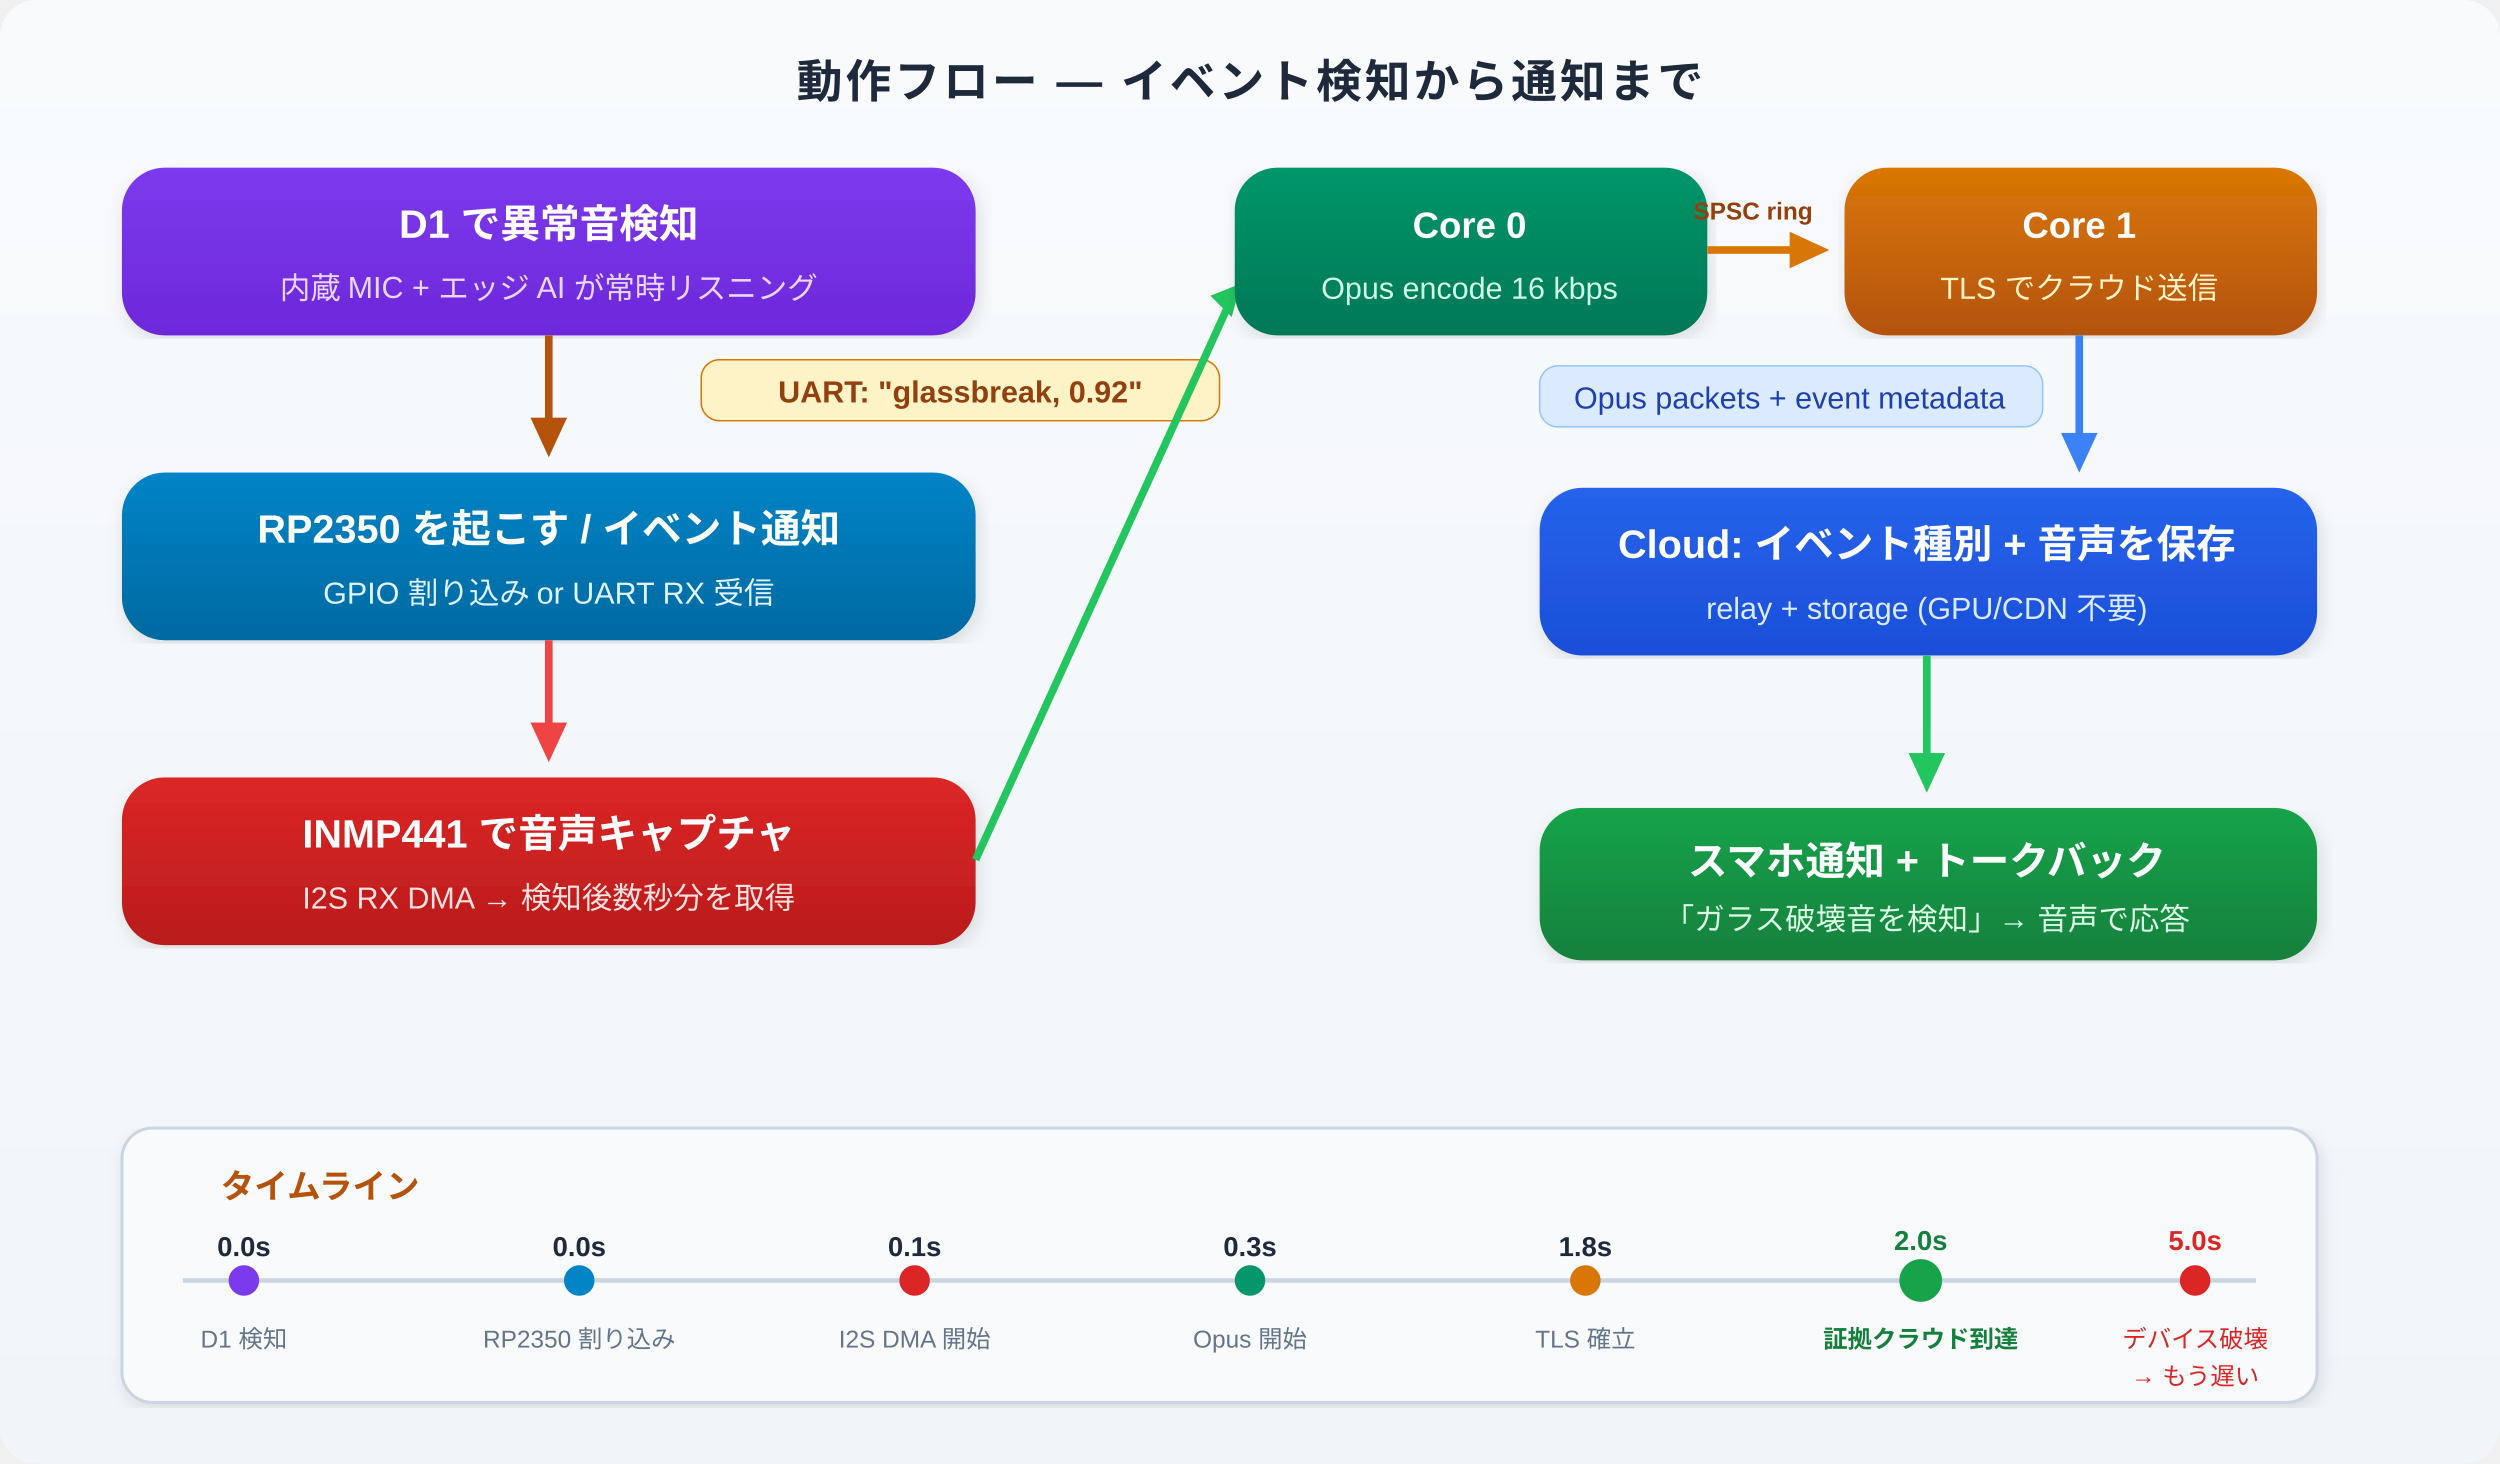
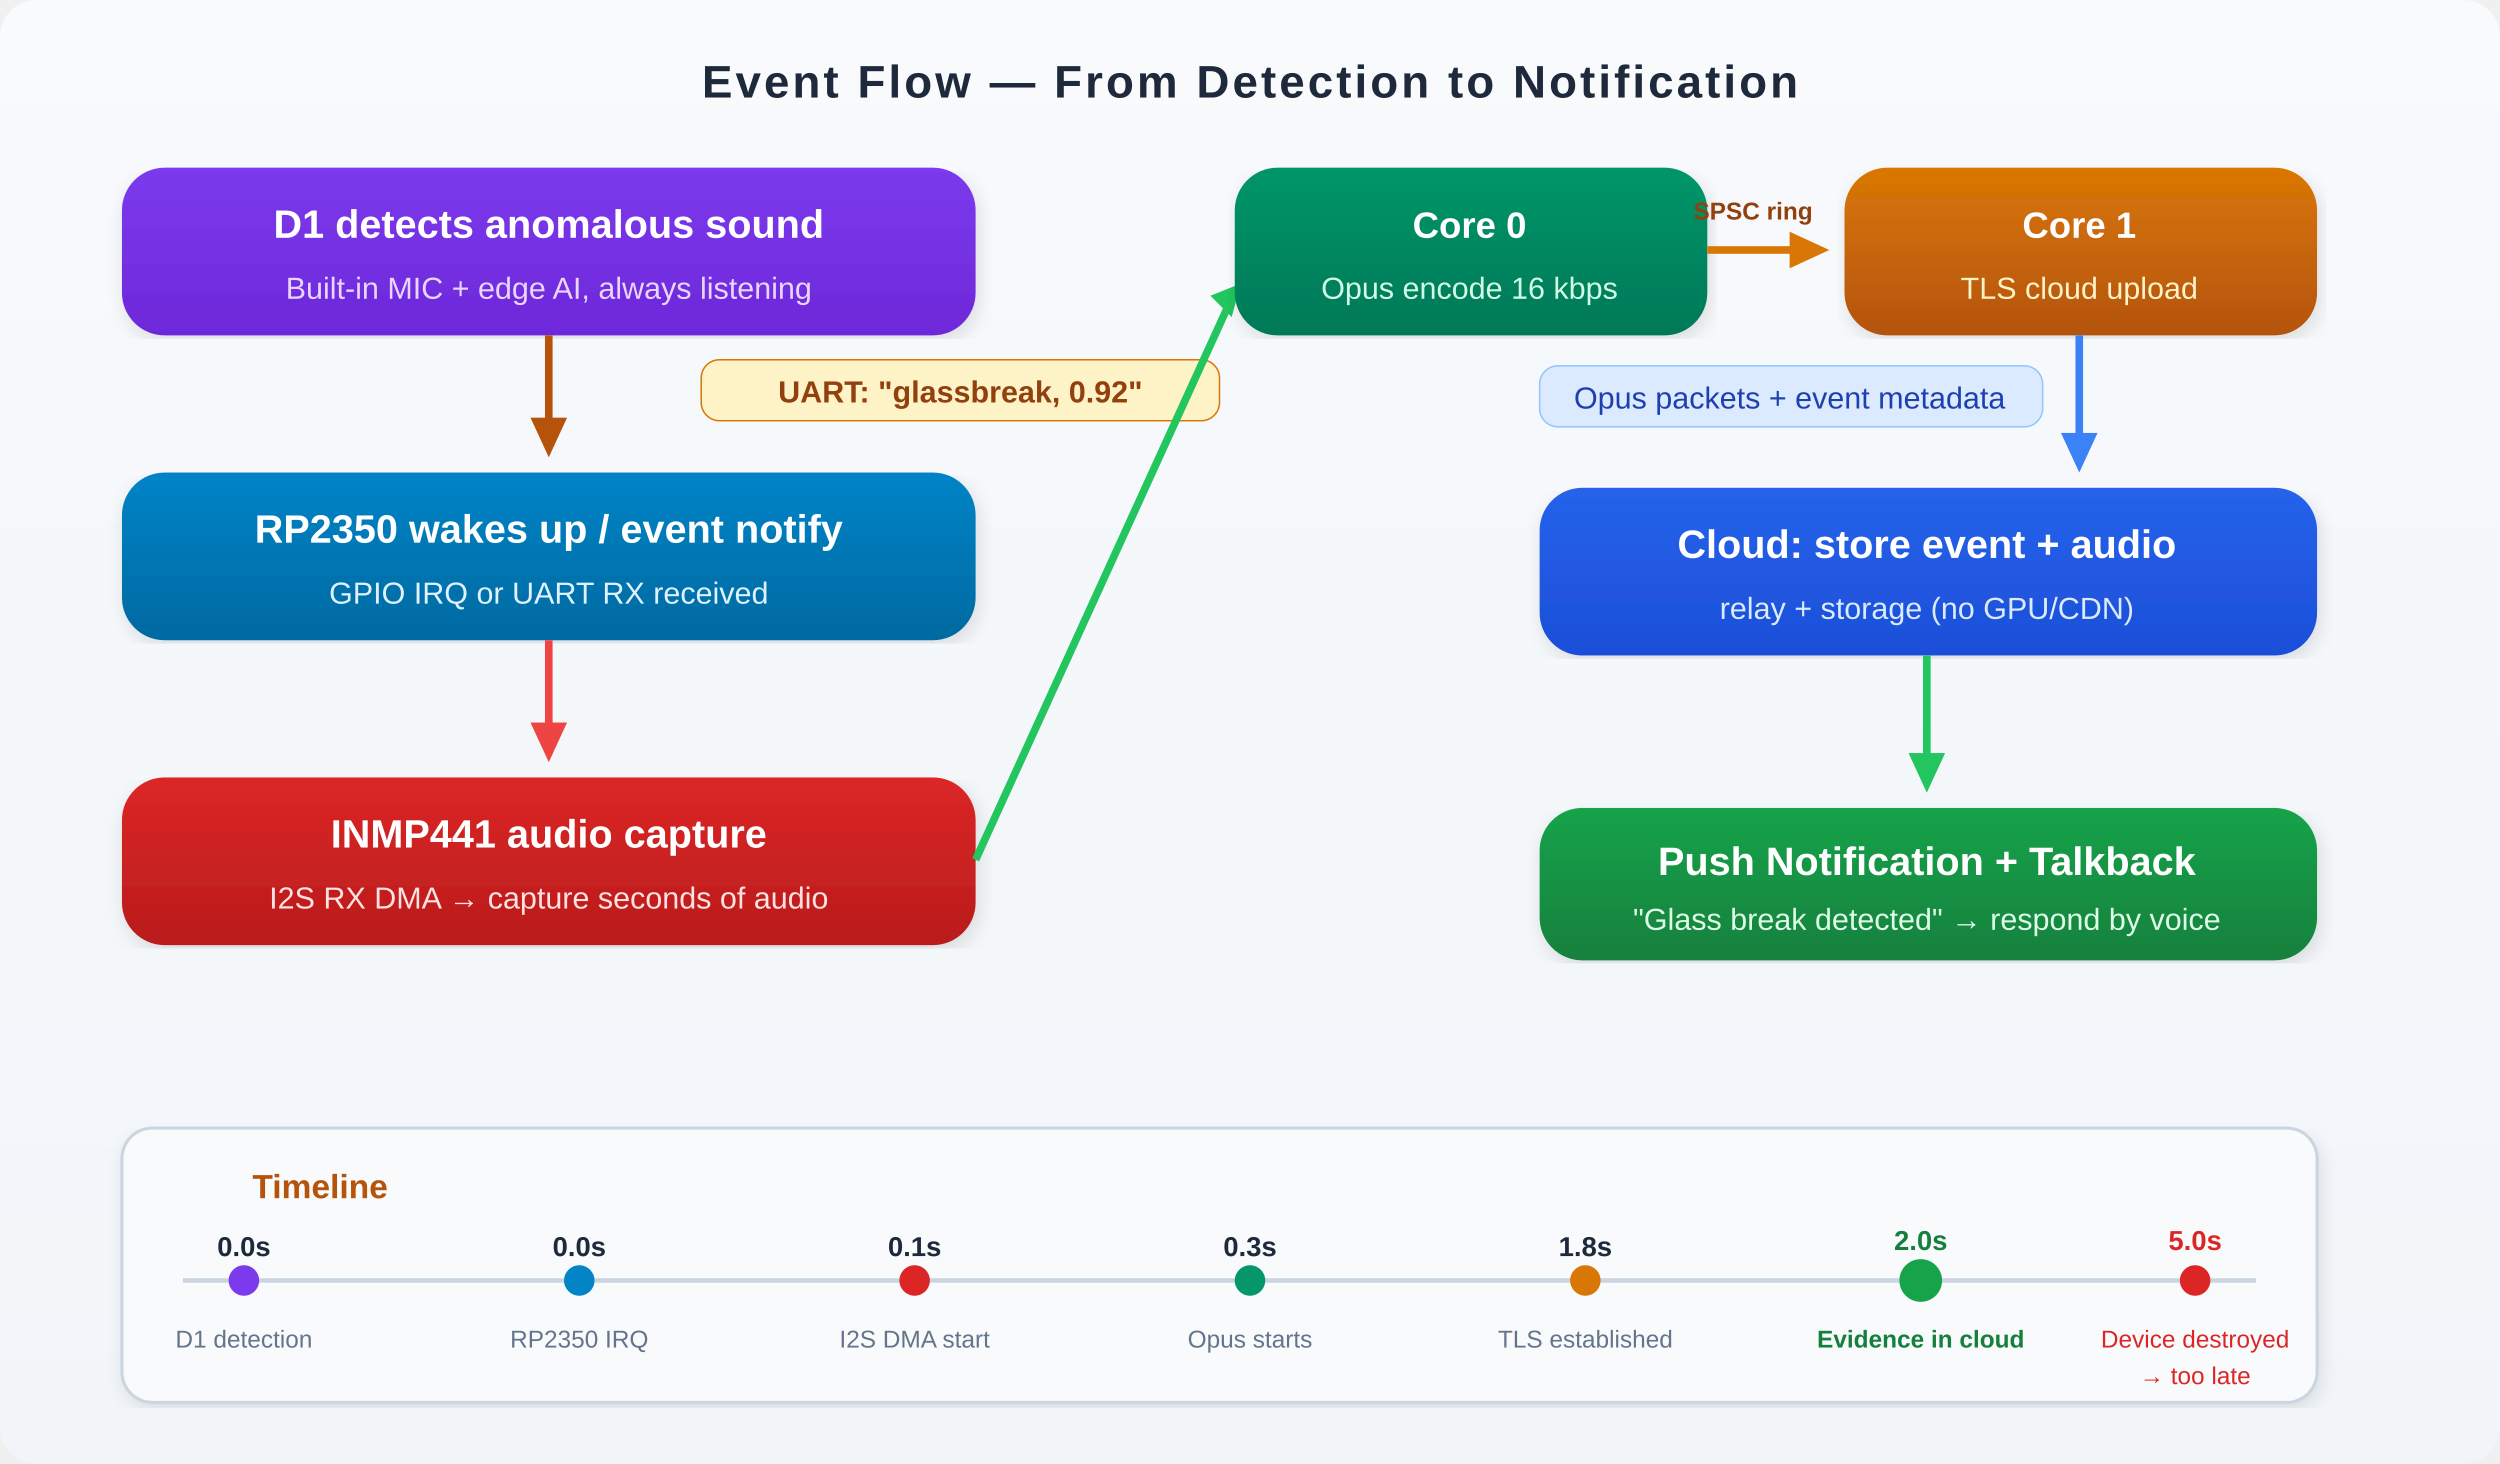
<svg xmlns="http://www.w3.org/2000/svg" viewBox="0 0 820 480" font-family="'Helvetica Neue', Arial, sans-serif">
  <defs>
    <filter id="shadow" x="-2%" y="-2%" width="104%" height="104%">
      <feDropShadow dx="1" dy="2" stdDeviation="3" flood-opacity="0.12" />
    </filter>
    <linearGradient id="bgGrad" x1="0" y1="0" x2="0" y2="1">
      <stop offset="0%" stop-color="#f8fafc" />
      <stop offset="100%" stop-color="#f1f5f9" />
    </linearGradient>
    <linearGradient id="d1Grad" x1="0" y1="0" x2="0" y2="1">
      <stop offset="0%" stop-color="#7c3aed" />
      <stop offset="100%" stop-color="#6d28d9" />
    </linearGradient>
    <linearGradient id="rpGrad" x1="0" y1="0" x2="0" y2="1">
      <stop offset="0%" stop-color="#0284c7" />
      <stop offset="100%" stop-color="#0369a1" />
    </linearGradient>
    <linearGradient id="micGrad" x1="0" y1="0" x2="0" y2="1">
      <stop offset="0%" stop-color="#dc2626" />
      <stop offset="100%" stop-color="#b91c1c" />
    </linearGradient>
    <linearGradient id="core0Grad" x1="0" y1="0" x2="0" y2="1">
      <stop offset="0%" stop-color="#059669" />
      <stop offset="100%" stop-color="#047857" />
    </linearGradient>
    <linearGradient id="core1Grad" x1="0" y1="0" x2="0" y2="1">
      <stop offset="0%" stop-color="#d97706" />
      <stop offset="100%" stop-color="#b45309" />
    </linearGradient>
    <linearGradient id="cloudGrad" x1="0" y1="0" x2="0" y2="1">
      <stop offset="0%" stop-color="#2563eb" />
      <stop offset="100%" stop-color="#1d4ed8" />
    </linearGradient>
    <linearGradient id="phoneGrad" x1="0" y1="0" x2="0" y2="1">
      <stop offset="0%" stop-color="#16a34a" />
      <stop offset="100%" stop-color="#15803d" />
    </linearGradient>
  </defs>
  <rect width="820" height="480" rx="12" fill="url(#bgGrad)" />
-   <text x="410" y="32" text-anchor="middle" fill="#1e293b" font-size="15" font-weight="700" letter-spacing="1">動作フロー — イベント検知から通知まで</text>
+   <text x="410" y="32" text-anchor="middle" fill="#1e293b" font-size="15" font-weight="700" letter-spacing="1">Event Flow — From Detection to Notification</text>
  <rect x="40" y="55" width="280" height="55" rx="14" fill="url(#d1Grad)" filter="url(#shadow)" />
-   <text x="180" y="78" text-anchor="middle" fill="#fff" font-size="13" font-weight="700">D1 で異常音検知</text>
-   <text x="180" y="98" text-anchor="middle" fill="#e9d5ff" font-size="10">内蔵 MIC + エッジ AI が常時リスニング</text>
+   <text x="180" y="78" text-anchor="middle" fill="#fff" font-size="13" font-weight="700">D1 detects anomalous sound</text>
+   <text x="180" y="98" text-anchor="middle" fill="#e9d5ff" font-size="10">Built-in MIC + edge AI, always listening</text>
  <line x1="180" y1="110" x2="180" y2="140" stroke="#b45309" stroke-width="2.5" />
  <polygon points="174,137 180,150 186,137" fill="#b45309" />
  <rect x="230" y="118" width="170" height="20" rx="6" fill="#fef3c7" />
  <rect x="230" y="118" width="170" height="20" rx="6" fill="none" stroke="#d97706" stroke-width="0.5" />
  <text x="315" y="132" text-anchor="middle" fill="#92400e" font-size="10" font-weight="600">UART: "glassbreak, 0.92"</text>
  <rect x="40" y="155" width="280" height="55" rx="14" fill="url(#rpGrad)" filter="url(#shadow)" />
-   <text x="180" y="178" text-anchor="middle" fill="#fff" font-size="13" font-weight="700">RP2350 を起こす / イベント通知</text>
-   <text x="180" y="198" text-anchor="middle" fill="#e0f2fe" font-size="10">GPIO 割り込み or UART RX 受信</text>
+   <text x="180" y="178" text-anchor="middle" fill="#fff" font-size="13" font-weight="700">RP2350 wakes up / event notify</text>
+   <text x="180" y="198" text-anchor="middle" fill="#e0f2fe" font-size="10">GPIO IRQ or UART RX received</text>
  <line x1="180" y1="210" x2="180" y2="240" stroke="#ef4444" stroke-width="2.5" />
  <polygon points="174,237 180,250 186,237" fill="#ef4444" />
  <rect x="40" y="255" width="280" height="55" rx="14" fill="url(#micGrad)" filter="url(#shadow)" />
-   <text x="180" y="278" text-anchor="middle" fill="#fff" font-size="13" font-weight="700">INMP441 で音声キャプチャ</text>
-   <text x="180" y="298" text-anchor="middle" fill="#fee2e2" font-size="10">I2S RX DMA → 検知後数秒分を取得</text>
+   <text x="180" y="278" text-anchor="middle" fill="#fff" font-size="13" font-weight="700">INMP441 audio capture</text>
+   <text x="180" y="298" text-anchor="middle" fill="#fee2e2" font-size="10">I2S RX DMA → capture seconds of audio</text>
  <line x1="320" y1="282" x2="403" y2="100" stroke="#22c55e" stroke-width="2.5" />
  <polygon points="397,97 407,93 404,104" fill="#22c55e" />
  <rect x="405" y="55" width="155" height="55" rx="14" fill="url(#core0Grad)" filter="url(#shadow)" />
  <text x="482" y="78" text-anchor="middle" fill="#fff" font-size="12" font-weight="700">Core 0</text>
  <text x="482" y="98" text-anchor="middle" fill="#d1fae5" font-size="10">Opus encode 16 kbps</text>
  <line x1="560" y1="82" x2="590" y2="82" stroke="#d97706" stroke-width="2.5" />
  <polygon points="587,76 600,82 587,88" fill="#d97706" />
  <text x="575" y="72" text-anchor="middle" fill="#92400e" font-size="8" font-weight="600">SPSC ring</text>
  <rect x="605" y="55" width="155" height="55" rx="14" fill="url(#core1Grad)" filter="url(#shadow)" />
  <text x="682" y="78" text-anchor="middle" fill="#fff" font-size="12" font-weight="700">Core 1</text>
-   <text x="682" y="98" text-anchor="middle" fill="#fef3c7" font-size="10">TLS でクラウド送信</text>
+   <text x="682" y="98" text-anchor="middle" fill="#fef3c7" font-size="10">TLS cloud upload</text>
  <line x1="682" y1="110" x2="682" y2="145" stroke="#3b82f6" stroke-width="2.5" />
  <polygon points="676,142 682,155 688,142" fill="#3b82f6" />
  <rect x="505" y="120" width="165" height="20" rx="6" fill="#dbeafe" />
  <rect x="505" y="120" width="165" height="20" rx="6" fill="none" stroke="#93c5fd" stroke-width="0.5" />
  <text x="587" y="134" text-anchor="middle" fill="#1e40af" font-size="10">Opus packets + event metadata</text>
  <rect x="505" y="160" width="255" height="55" rx="14" fill="url(#cloudGrad)" filter="url(#shadow)" />
-   <text x="632" y="183" text-anchor="middle" fill="#fff" font-size="13" font-weight="700">Cloud: イベント種別 + 音声を保存</text>
-   <text x="632" y="203" text-anchor="middle" fill="#dbeafe" font-size="10">relay + storage (GPU/CDN 不要)</text>
+   <text x="632" y="183" text-anchor="middle" fill="#fff" font-size="13" font-weight="700">Cloud: store event + audio</text>
+   <text x="632" y="203" text-anchor="middle" fill="#dbeafe" font-size="10">relay + storage (no GPU/CDN)</text>
  <line x1="632" y1="215" x2="632" y2="250" stroke="#22c55e" stroke-width="2.5" />
  <polygon points="626,247 632,260 638,247" fill="#22c55e" />
  <rect x="505" y="265" width="255" height="50" rx="14" fill="url(#phoneGrad)" filter="url(#shadow)" />
-   <text x="632" y="287" text-anchor="middle" fill="#fff" font-size="13" font-weight="700">スマホ通知 + トークバック</text>
-   <text x="632" y="305" text-anchor="middle" fill="#dcfce7" font-size="10">「ガラス破壊音を検知」→ 音声で応答</text>
+   <text x="632" y="287" text-anchor="middle" fill="#fff" font-size="13" font-weight="700">Push Notification + Talkback</text>
+   <text x="632" y="305" text-anchor="middle" fill="#dcfce7" font-size="10">"Glass break detected" → respond by voice</text>
  <rect x="40" y="370" width="720" height="90" rx="10" fill="#f8fafc" filter="url(#shadow)" />
  <rect x="40" y="370" width="720" height="90" rx="10" fill="none" stroke="#cbd5e1" stroke-width="1" />
-   <text x="105" y="393" text-anchor="middle" fill="#b45309" font-size="11" font-weight="700">タイムライン</text>
+   <text x="105" y="393" text-anchor="middle" fill="#b45309" font-size="11" font-weight="700">Timeline</text>
  <line x1="60" y1="420" x2="740" y2="420" stroke="#cbd5e1" stroke-width="1.5" />
  <circle cx="80" cy="420" r="5" fill="#7c3aed" />
  <text x="80" y="412" text-anchor="middle" fill="#1e293b" font-size="9" font-weight="600">0.0s</text>
-   <text x="80" y="442" text-anchor="middle" fill="#64748b" font-size="8">D1 検知</text>
+   <text x="80" y="442" text-anchor="middle" fill="#64748b" font-size="8">D1 detection</text>
  <circle cx="190" cy="420" r="5" fill="#0284c7" />
  <text x="190" y="412" text-anchor="middle" fill="#1e293b" font-size="9" font-weight="600">0.0s</text>
-   <text x="190" y="442" text-anchor="middle" fill="#64748b" font-size="8">RP2350 割り込み</text>
+   <text x="190" y="442" text-anchor="middle" fill="#64748b" font-size="8">RP2350 IRQ</text>
  <circle cx="300" cy="420" r="5" fill="#dc2626" />
  <text x="300" y="412" text-anchor="middle" fill="#1e293b" font-size="9" font-weight="600">0.1s</text>
-   <text x="300" y="442" text-anchor="middle" fill="#64748b" font-size="8">I2S DMA 開始</text>
+   <text x="300" y="442" text-anchor="middle" fill="#64748b" font-size="8">I2S DMA start</text>
  <circle cx="410" cy="420" r="5" fill="#059669" />
  <text x="410" y="412" text-anchor="middle" fill="#1e293b" font-size="9" font-weight="600">0.3s</text>
-   <text x="410" y="442" text-anchor="middle" fill="#64748b" font-size="8">Opus 開始</text>
+   <text x="410" y="442" text-anchor="middle" fill="#64748b" font-size="8">Opus starts</text>
  <circle cx="520" cy="420" r="5" fill="#d97706" />
  <text x="520" y="412" text-anchor="middle" fill="#1e293b" font-size="9" font-weight="600">1.8s</text>
-   <text x="520" y="442" text-anchor="middle" fill="#64748b" font-size="8">TLS 確立</text>
+   <text x="520" y="442" text-anchor="middle" fill="#64748b" font-size="8">TLS established</text>
  <circle cx="630" cy="420" r="7" fill="#16a34a" />
  <text x="630" y="410" text-anchor="middle" fill="#15803d" font-size="9" font-weight="700">2.0s</text>
-   <text x="630" y="442" text-anchor="middle" fill="#15803d" font-size="8" font-weight="600">証拠クラウド到達</text>
+   <text x="630" y="442" text-anchor="middle" fill="#15803d" font-size="8" font-weight="600">Evidence in cloud</text>
  <circle cx="720" cy="420" r="5" fill="#dc2626" />
  <text x="720" y="410" text-anchor="middle" fill="#dc2626" font-size="9" font-weight="600">5.0s</text>
-   <text x="720" y="442" text-anchor="middle" fill="#dc2626" font-size="8">デバイス破壊</text>
-   <text x="720" y="454" text-anchor="middle" fill="#dc2626" font-size="8">→ もう遅い</text>
+   <text x="720" y="442" text-anchor="middle" fill="#dc2626" font-size="8">Device destroyed</text>
+   <text x="720" y="454" text-anchor="middle" fill="#dc2626" font-size="8">→ too late</text>
</svg>
